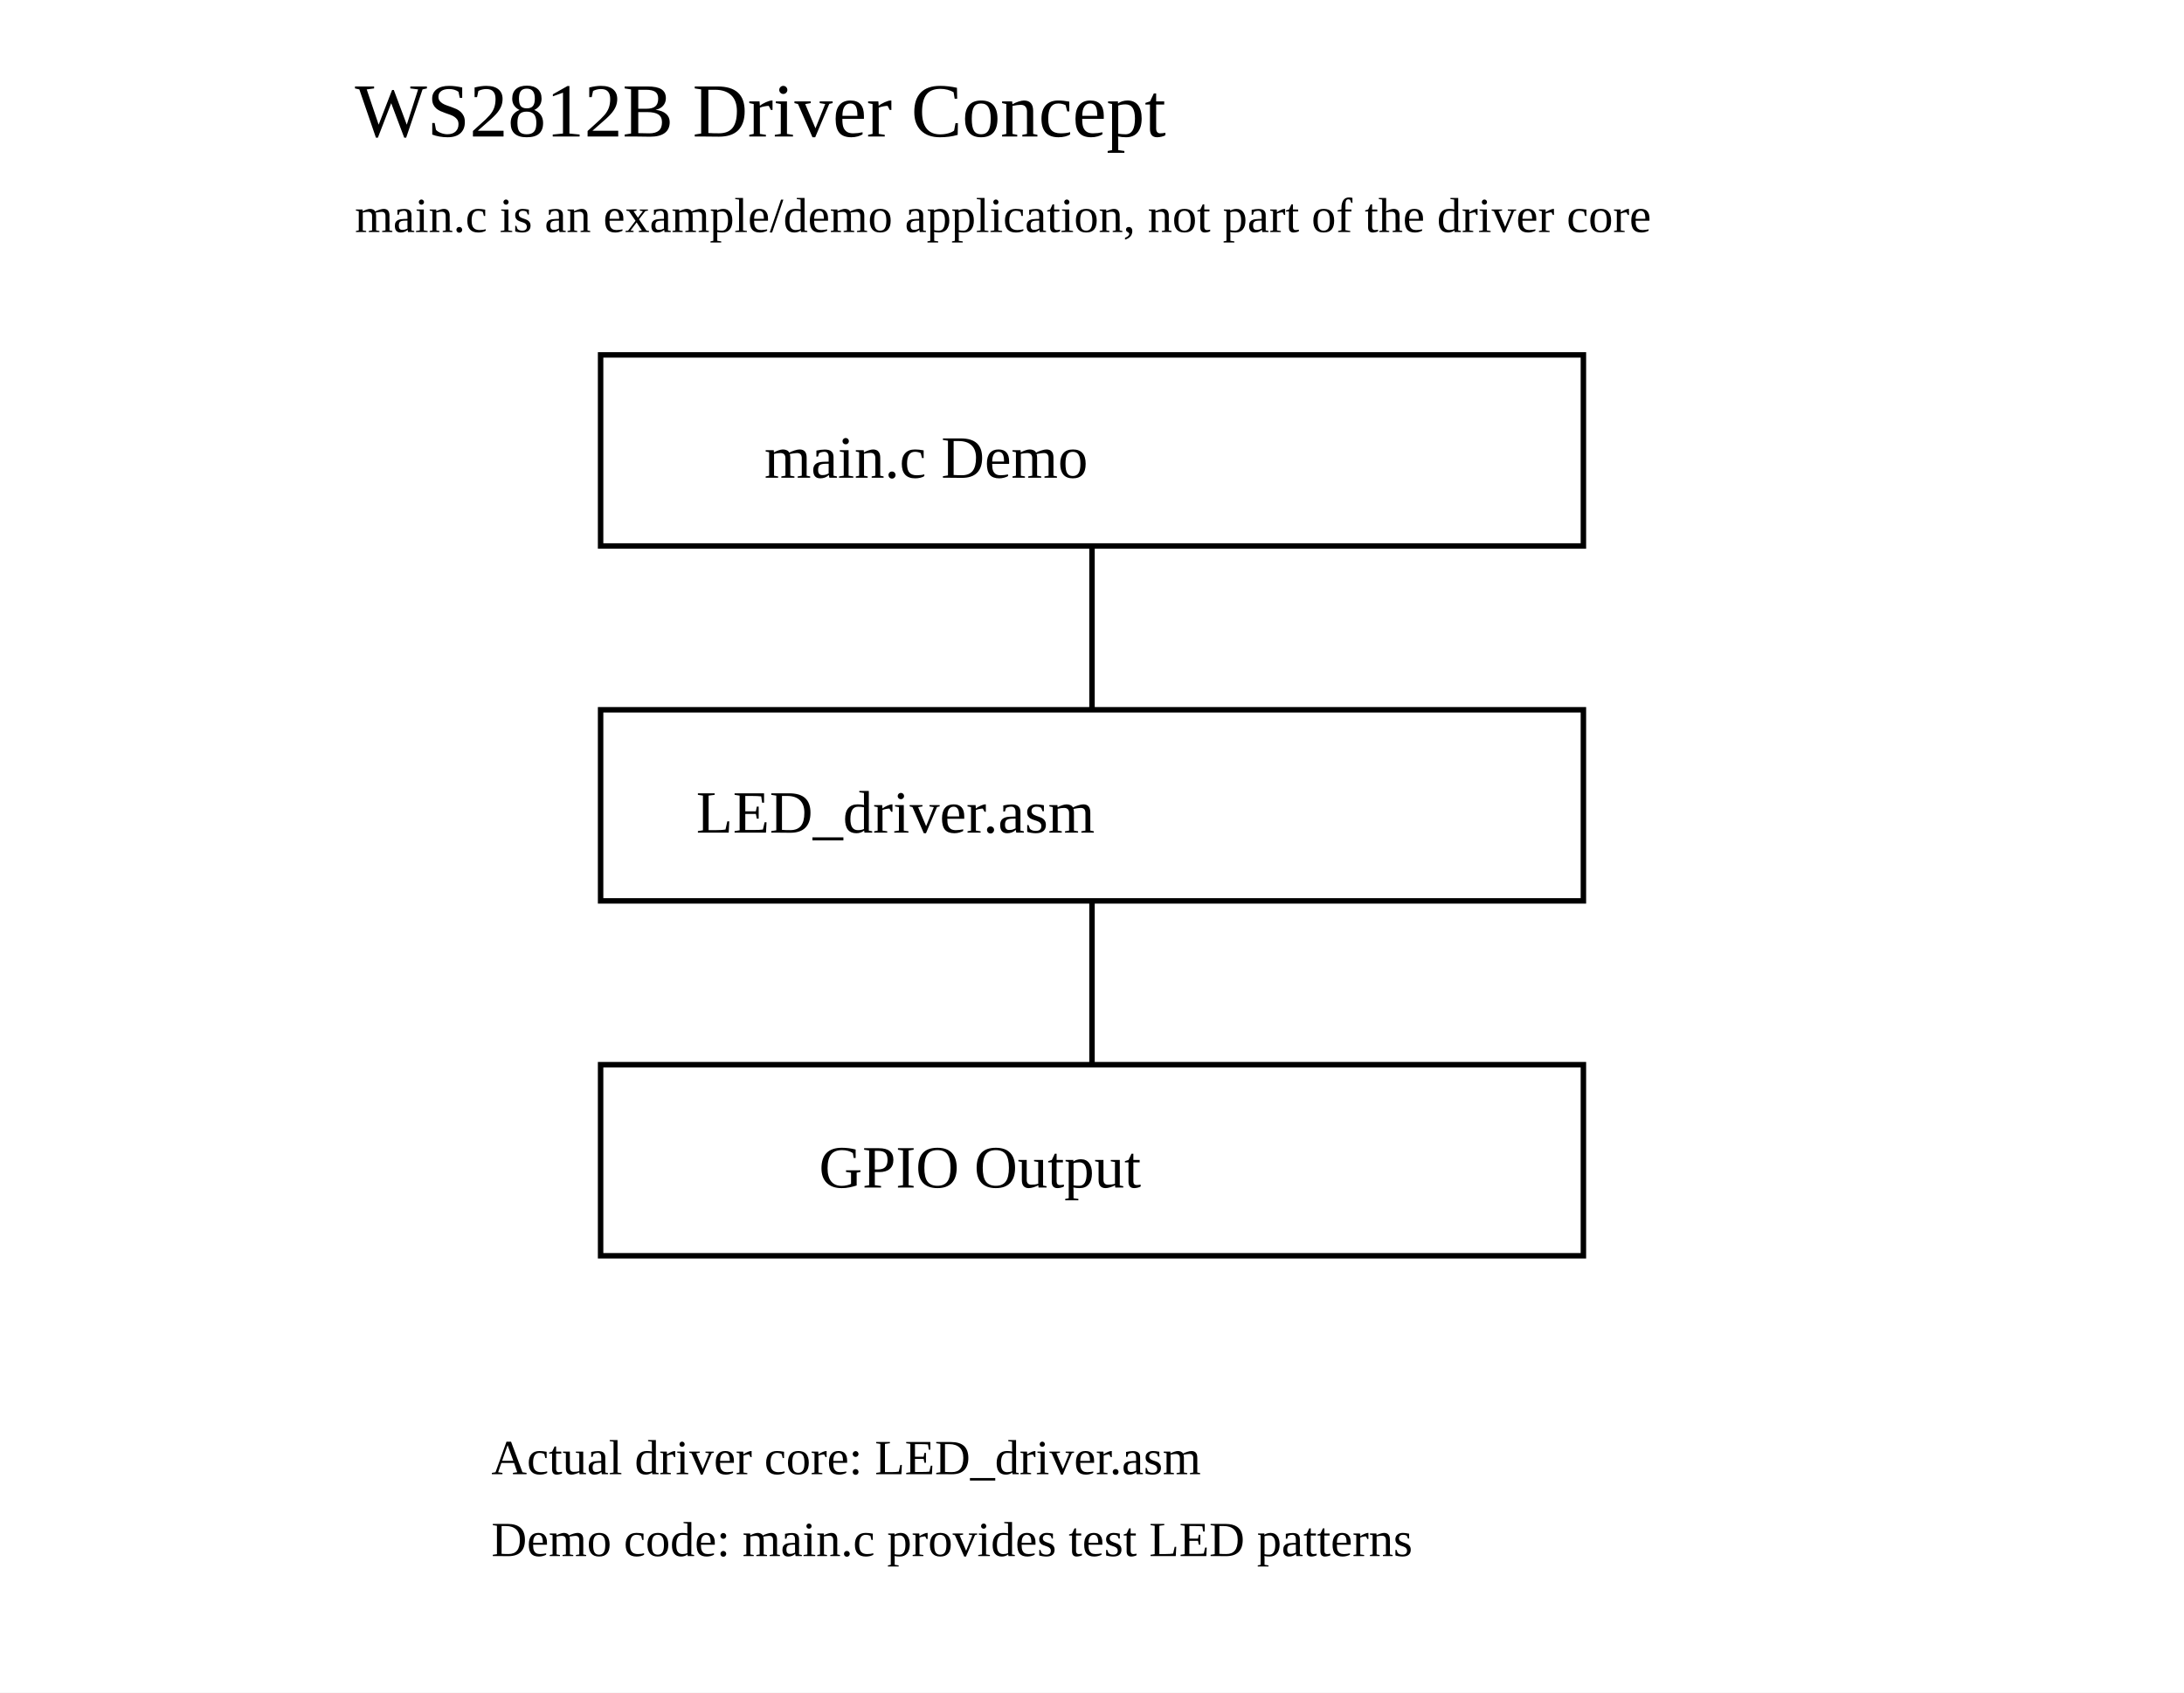
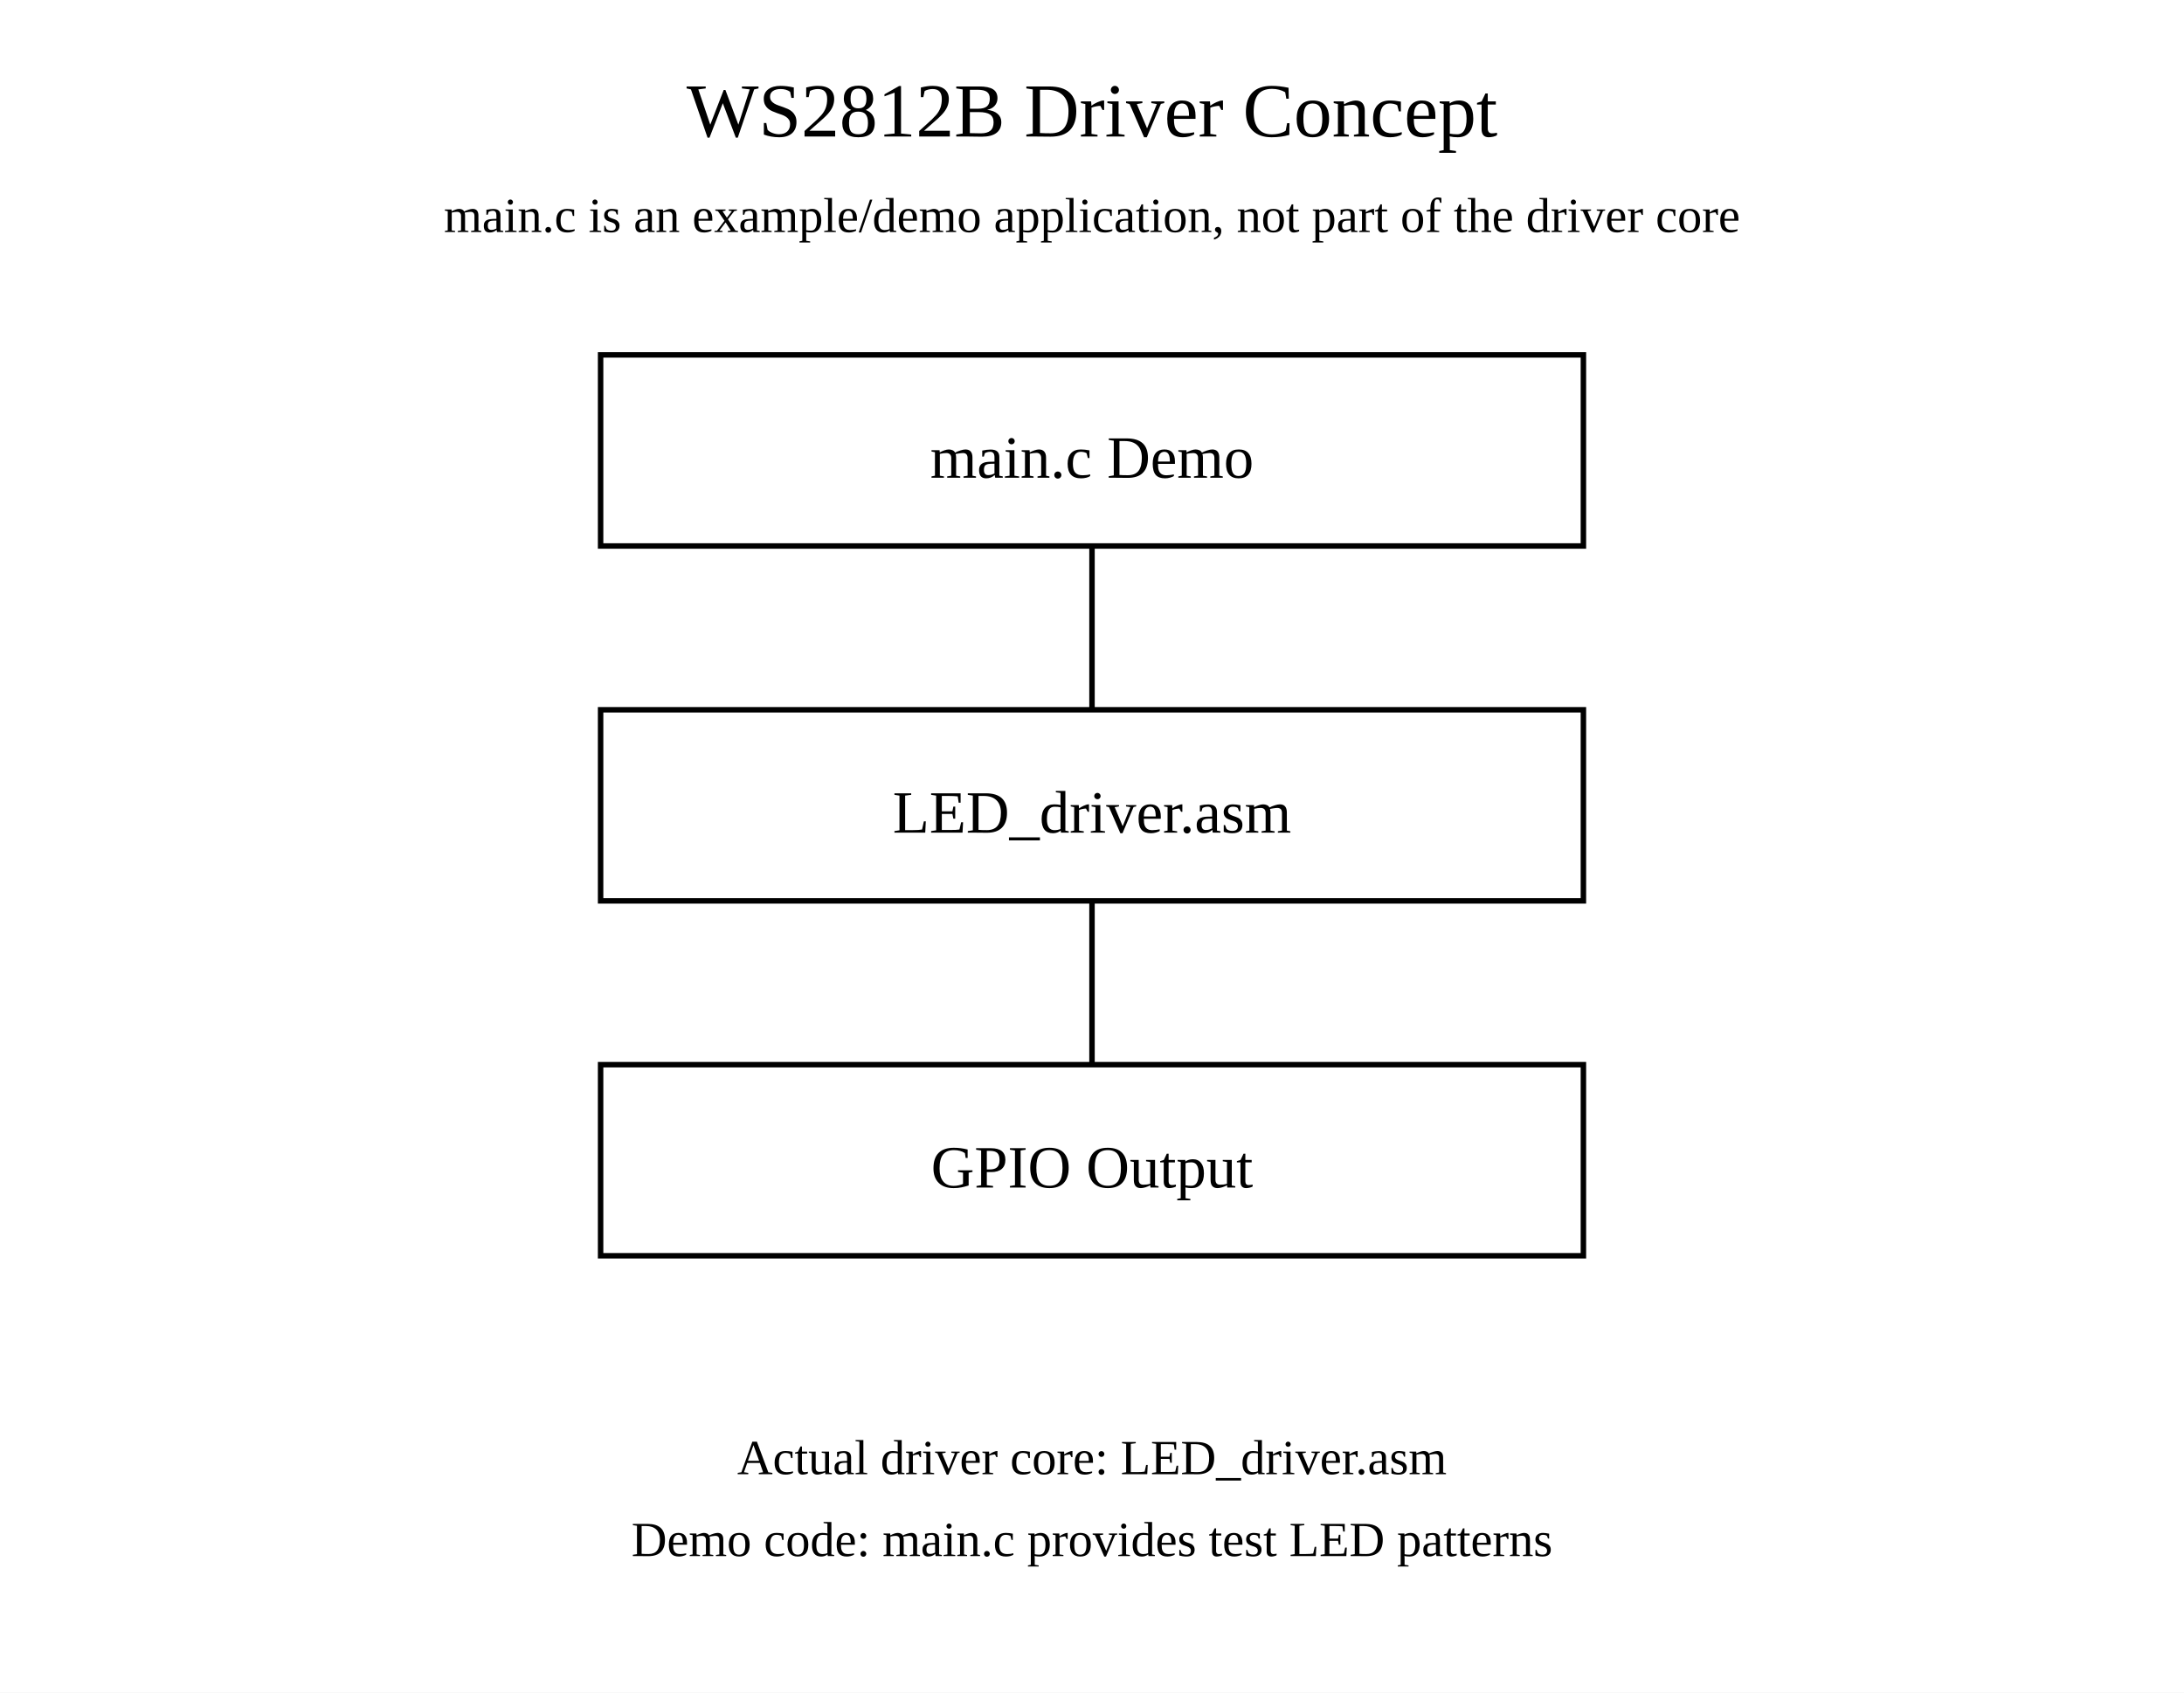
<svg xmlns="http://www.w3.org/2000/svg" width="800" height="620">
  <rect width="800" height="620" fill="white" />
-   <text x="130" y="50" font-size="28">WS2812B Driver Concept</text>
-   <text x="130" y="85" font-size="18">main.c is an example/demo application, not part of the driver core</text>
+   <text x="400" y="50" text-anchor="middle" font-size="28">WS2812B Driver Concept</text>
+   <text x="400" y="85" text-anchor="middle" font-size="18">main.c is an example/demo application, not part of the driver core</text>
  <g fill="none" stroke="black" stroke-width="2">
    <rect x="220" y="130" width="360" height="70" />
    <rect x="220" y="260" width="360" height="70" />
    <rect x="220" y="390" width="360" height="70" />
    <line x1="400" y1="200" x2="400" y2="260" />
    <line x1="400" y1="330" x2="400" y2="390" />
  </g>
-   <g font-size="22">
-     <text x="280" y="175">main.c Demo</text>
-     <text x="255" y="305">LED_driver.asm</text>
-     <text x="300" y="435">GPIO Output</text>
+   <g font-size="22" text-anchor="middle">
+     <text x="400" y="175">main.c Demo</text>
+     <text x="400" y="305">LED_driver.asm</text>
+     <text x="400" y="435">GPIO Output</text>
  </g>
-   <text x="180" y="540" font-size="18">Actual driver core: LED_driver.asm</text>
-   <text x="180" y="570" font-size="18">Demo code: main.c provides test LED patterns</text>
+   <text x="400" y="540" text-anchor="middle" font-size="18">Actual driver core: LED_driver.asm</text>
+   <text x="400" y="570" text-anchor="middle" font-size="18">Demo code: main.c provides test LED patterns</text>
</svg>
